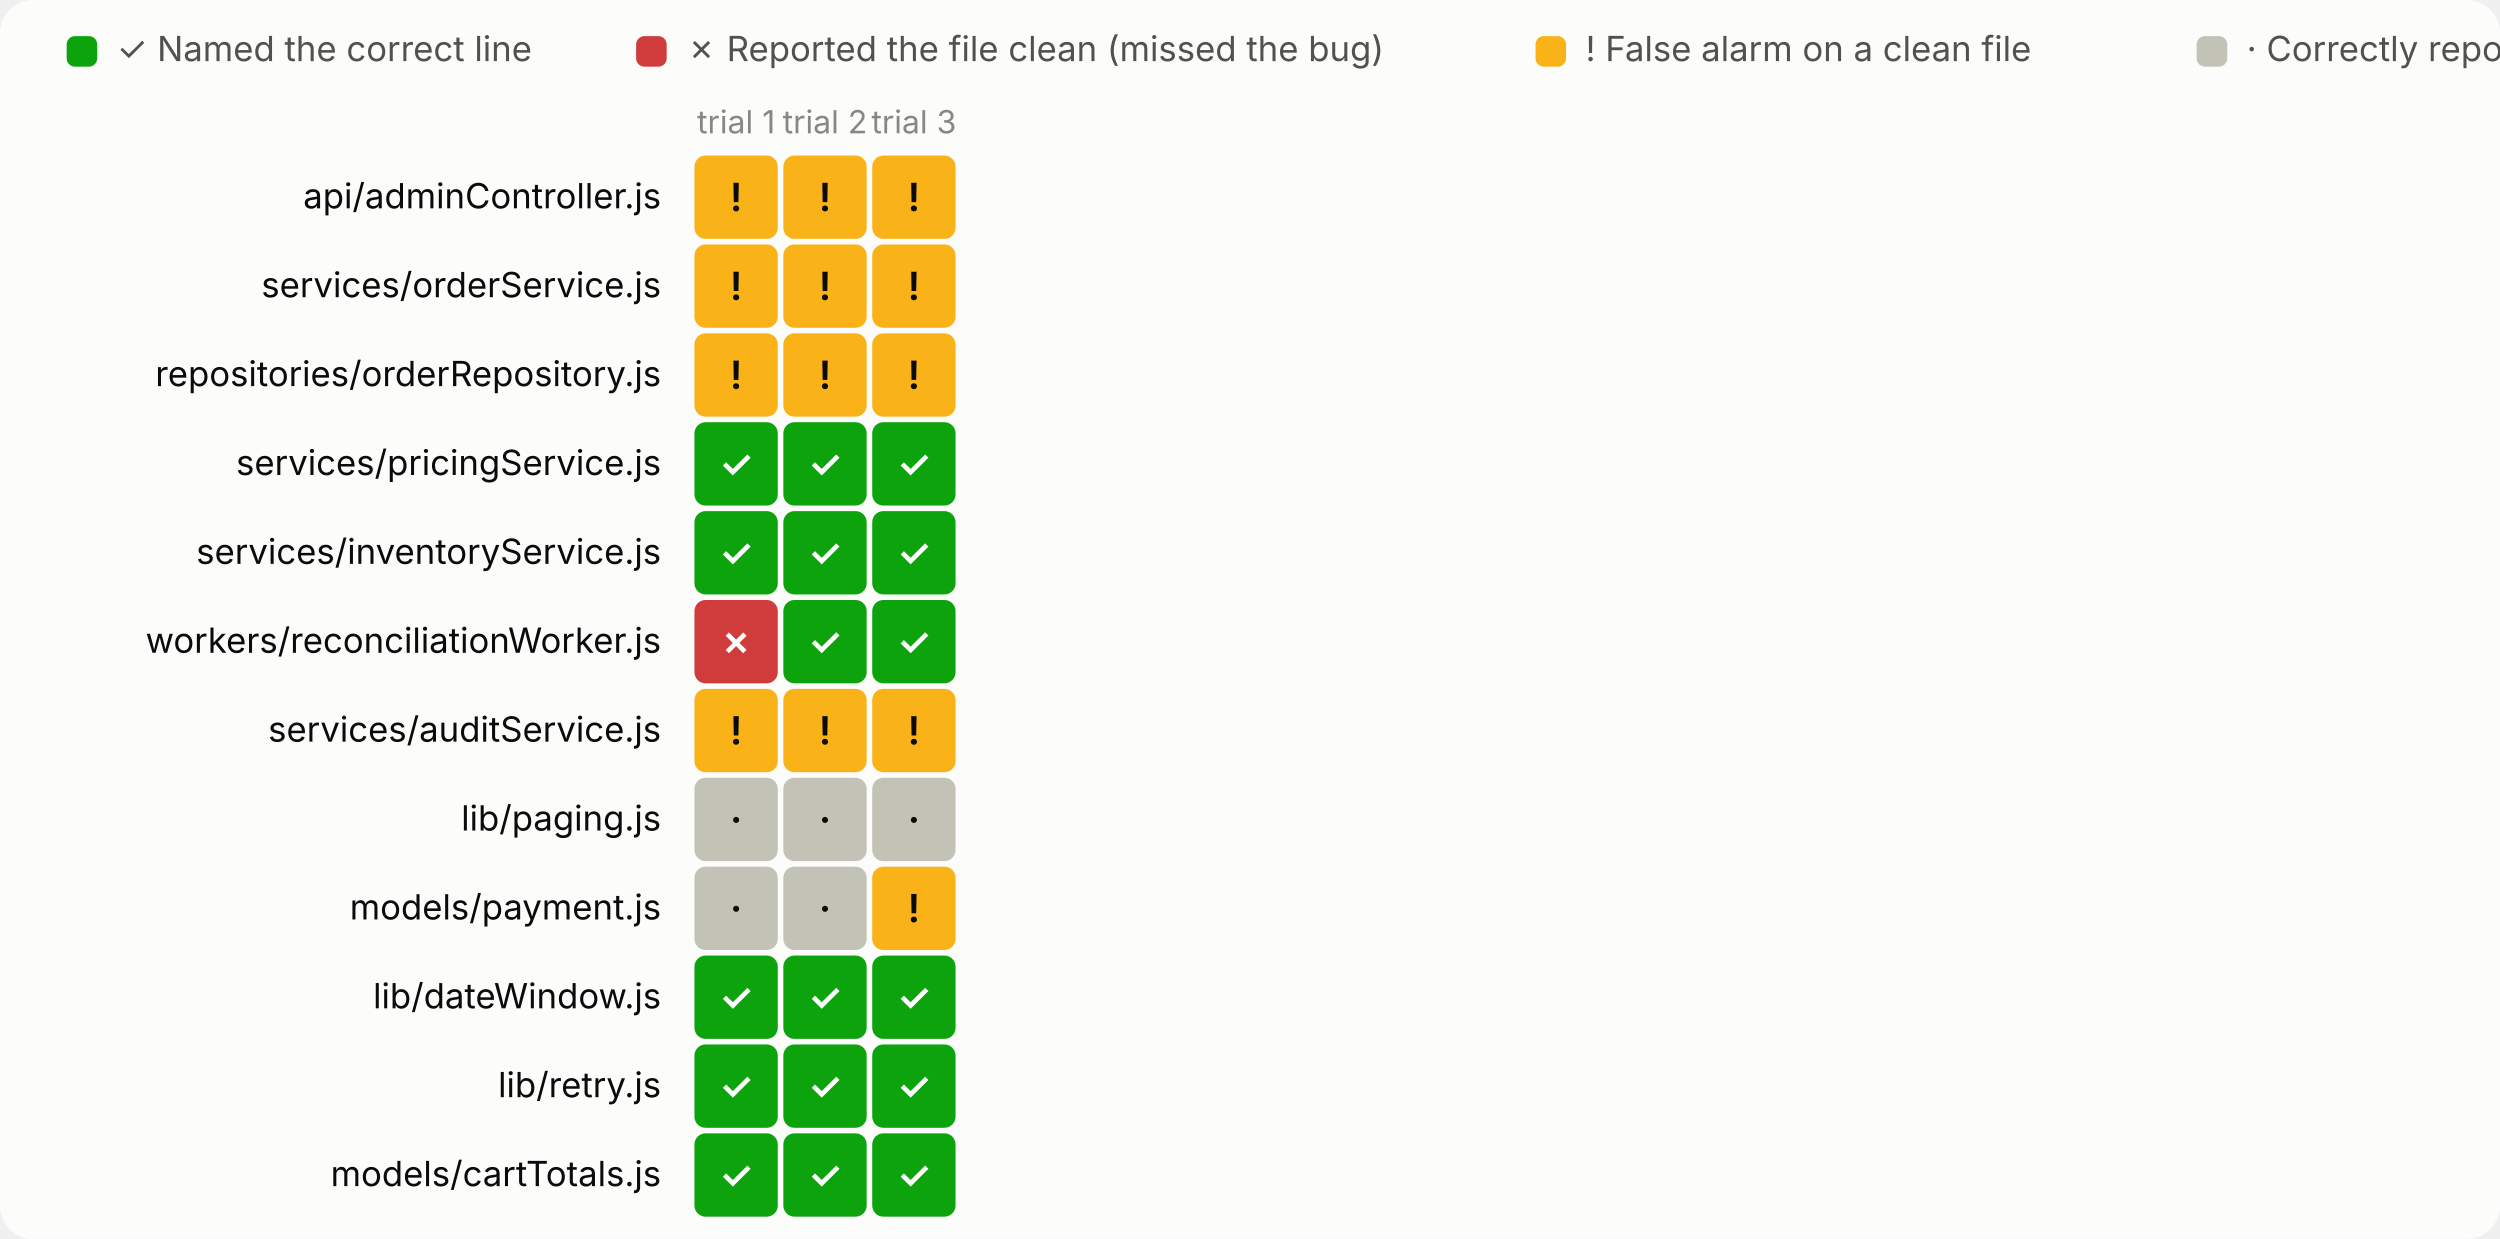
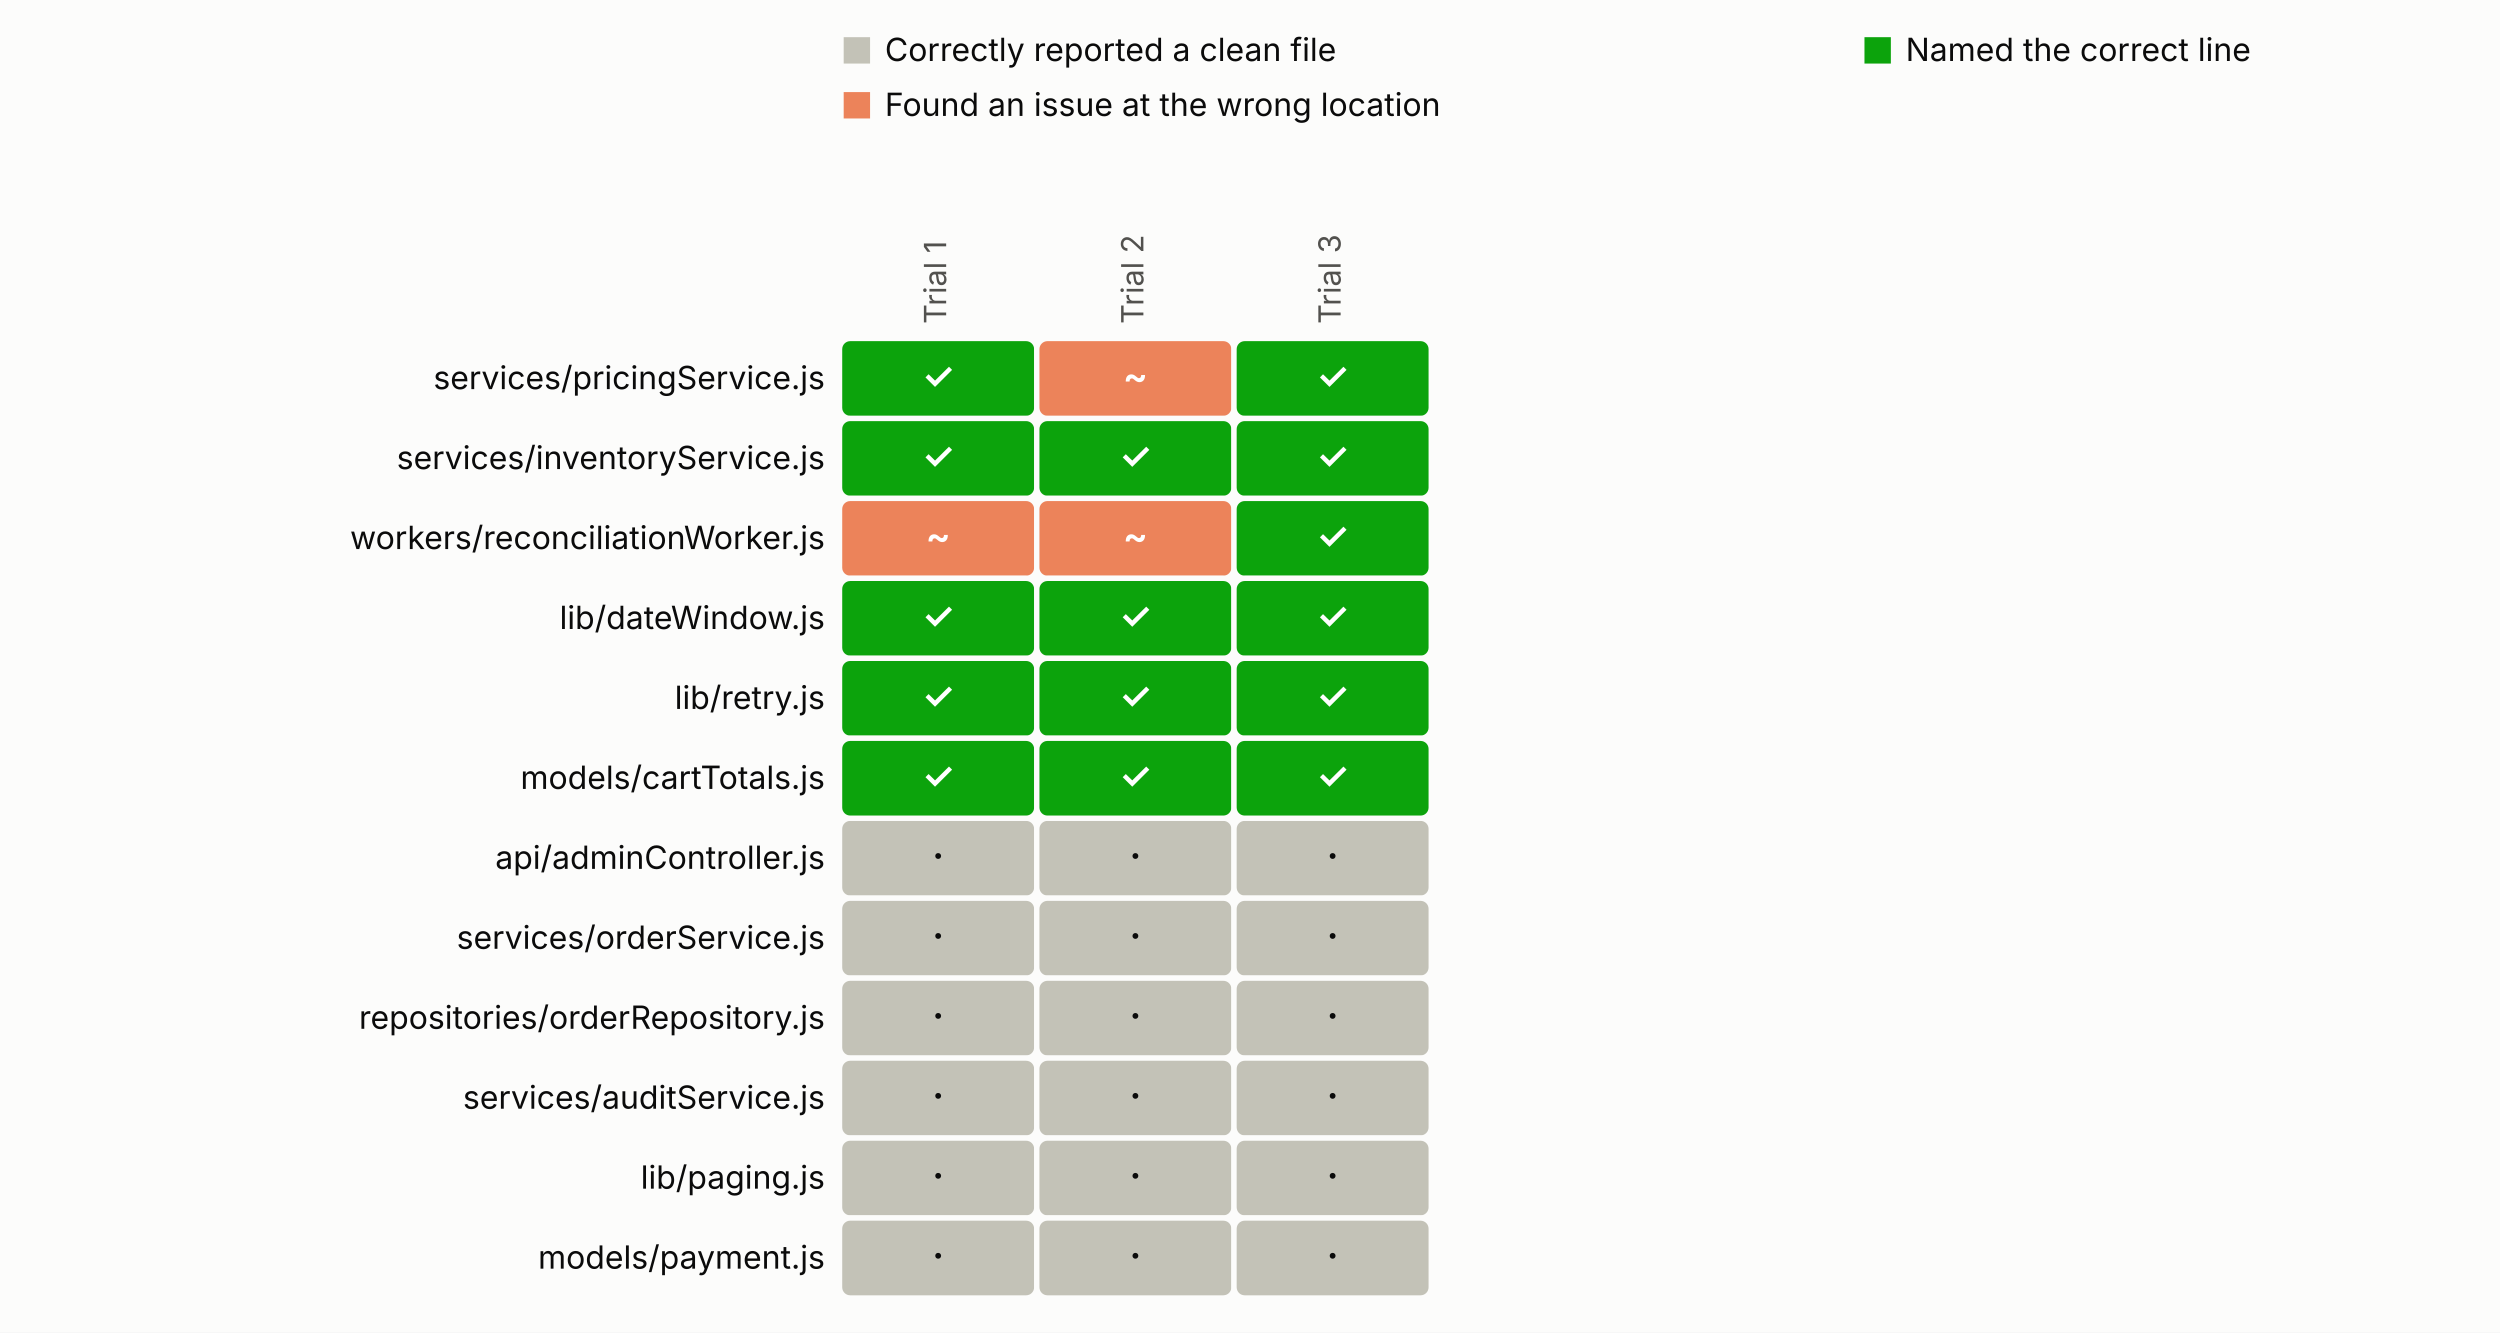
- <svg xmlns="http://www.w3.org/2000/svg" viewBox="0 0 900 446" width="900" height="446" font-family="system-ui, -apple-system, &quot;Segoe UI&quot;, sans-serif">
-   <rect width="900" height="446" rx="12" fill="#fcfcfb" />
-   <rect x="24" y="13" width="11" height="11" rx="3" fill="#0ca30c" />
-   <text x="42" y="22" font-size="12.5" fill="#52514e">✓  Named the correct line</text>
-   <rect x="229" y="13" width="11" height="11" rx="3" fill="#d03b3b" />
-   <text x="247" y="22" font-size="12.5" fill="#52514e">✗  Reported the file clean (missed the bug)</text>
-   <rect x="552.8" y="13" width="11" height="11" rx="3" fill="#fab219" />
-   <text x="570.8" y="22" font-size="12.5" fill="#52514e">!  False alarm on a clean file</text>
-   <rect x="790.8" y="13" width="11" height="11" rx="3" fill="#c3c2b7" />
-   <text x="808.8" y="22" font-size="12.5" fill="#52514e">·  Correctly reported a clean file</text>
-   <g transform="translate(0 34)">
-     <text x="265" y="14" font-size="11.5" fill="#898781" text-anchor="middle">trial 1</text>
-     <text x="297" y="14" font-size="11.5" fill="#898781" text-anchor="middle">trial 2</text>
-     <text x="329" y="14" font-size="11.5" fill="#898781" text-anchor="middle">trial 3</text>
-     <text x="238" y="41" font-size="12.5" fill="#0b0b0b" text-anchor="end">api/adminController.js</text>
-     <g>
-       <rect x="250" y="22" width="30" height="30" rx="4" fill="#fab219" />
-       <text x="265" y="42" font-size="14" font-weight="600" fill="#0b0b0b" text-anchor="middle">!</text>
-     </g>
-     <g>
-       <rect x="282" y="22" width="30" height="30" rx="4" fill="#fab219" />
-       <text x="297" y="42" font-size="14" font-weight="600" fill="#0b0b0b" text-anchor="middle">!</text>
-     </g>
-     <g>
-       <rect x="314" y="22" width="30" height="30" rx="4" fill="#fab219" />
-       <text x="329" y="42" font-size="14" font-weight="600" fill="#0b0b0b" text-anchor="middle">!</text>
-     </g>
-     <text x="238" y="73" font-size="12.5" fill="#0b0b0b" text-anchor="end">services/orderService.js</text>
-     <g>
-       <rect x="250" y="54" width="30" height="30" rx="4" fill="#fab219" />
-       <text x="265" y="74" font-size="14" font-weight="600" fill="#0b0b0b" text-anchor="middle">!</text>
-     </g>
-     <g>
-       <rect x="282" y="54" width="30" height="30" rx="4" fill="#fab219" />
-       <text x="297" y="74" font-size="14" font-weight="600" fill="#0b0b0b" text-anchor="middle">!</text>
-     </g>
-     <g>
-       <rect x="314" y="54" width="30" height="30" rx="4" fill="#fab219" />
-       <text x="329" y="74" font-size="14" font-weight="600" fill="#0b0b0b" text-anchor="middle">!</text>
-     </g>
-     <text x="238" y="105" font-size="12.5" fill="#0b0b0b" text-anchor="end">repositories/orderRepository.js</text>
-     <g>
-       <rect x="250" y="86" width="30" height="30" rx="4" fill="#fab219" />
-       <text x="265" y="106" font-size="14" font-weight="600" fill="#0b0b0b" text-anchor="middle">!</text>
-     </g>
-     <g>
-       <rect x="282" y="86" width="30" height="30" rx="4" fill="#fab219" />
-       <text x="297" y="106" font-size="14" font-weight="600" fill="#0b0b0b" text-anchor="middle">!</text>
-     </g>
-     <g>
-       <rect x="314" y="86" width="30" height="30" rx="4" fill="#fab219" />
-       <text x="329" y="106" font-size="14" font-weight="600" fill="#0b0b0b" text-anchor="middle">!</text>
-     </g>
-     <text x="238" y="137" font-size="12.5" fill="#0b0b0b" text-anchor="end">services/pricingService.js</text>
-     <g>
-       <rect x="250" y="118" width="30" height="30" rx="4" fill="#0ca30c" />
-       <text x="265" y="138" font-size="14" font-weight="600" fill="#ffffff" text-anchor="middle">✓</text>
-     </g>
-     <g>
-       <rect x="282" y="118" width="30" height="30" rx="4" fill="#0ca30c" />
-       <text x="297" y="138" font-size="14" font-weight="600" fill="#ffffff" text-anchor="middle">✓</text>
-     </g>
-     <g>
-       <rect x="314" y="118" width="30" height="30" rx="4" fill="#0ca30c" />
-       <text x="329" y="138" font-size="14" font-weight="600" fill="#ffffff" text-anchor="middle">✓</text>
-     </g>
-     <text x="238" y="169" font-size="12.5" fill="#0b0b0b" text-anchor="end">services/inventoryService.js</text>
-     <g>
-       <rect x="250" y="150" width="30" height="30" rx="4" fill="#0ca30c" />
-       <text x="265" y="170" font-size="14" font-weight="600" fill="#ffffff" text-anchor="middle">✓</text>
-     </g>
-     <g>
-       <rect x="282" y="150" width="30" height="30" rx="4" fill="#0ca30c" />
-       <text x="297" y="170" font-size="14" font-weight="600" fill="#ffffff" text-anchor="middle">✓</text>
-     </g>
-     <g>
-       <rect x="314" y="150" width="30" height="30" rx="4" fill="#0ca30c" />
-       <text x="329" y="170" font-size="14" font-weight="600" fill="#ffffff" text-anchor="middle">✓</text>
-     </g>
-     <text x="238" y="201" font-size="12.5" fill="#0b0b0b" text-anchor="end">workers/reconciliationWorker.js</text>
-     <g>
-       <rect x="250" y="182" width="30" height="30" rx="4" fill="#d03b3b" />
-       <text x="265" y="202" font-size="14" font-weight="600" fill="#ffffff" text-anchor="middle">✗</text>
-     </g>
-     <g>
-       <rect x="282" y="182" width="30" height="30" rx="4" fill="#0ca30c" />
-       <text x="297" y="202" font-size="14" font-weight="600" fill="#ffffff" text-anchor="middle">✓</text>
-     </g>
-     <g>
-       <rect x="314" y="182" width="30" height="30" rx="4" fill="#0ca30c" />
-       <text x="329" y="202" font-size="14" font-weight="600" fill="#ffffff" text-anchor="middle">✓</text>
-     </g>
-     <text x="238" y="233" font-size="12.5" fill="#0b0b0b" text-anchor="end">services/auditService.js</text>
-     <g>
-       <rect x="250" y="214" width="30" height="30" rx="4" fill="#fab219" />
-       <text x="265" y="234" font-size="14" font-weight="600" fill="#0b0b0b" text-anchor="middle">!</text>
-     </g>
-     <g>
-       <rect x="282" y="214" width="30" height="30" rx="4" fill="#fab219" />
-       <text x="297" y="234" font-size="14" font-weight="600" fill="#0b0b0b" text-anchor="middle">!</text>
-     </g>
-     <g>
-       <rect x="314" y="214" width="30" height="30" rx="4" fill="#fab219" />
-       <text x="329" y="234" font-size="14" font-weight="600" fill="#0b0b0b" text-anchor="middle">!</text>
-     </g>
-     <text x="238" y="265" font-size="12.5" fill="#0b0b0b" text-anchor="end">lib/paging.js</text>
-     <g>
-       <rect x="250" y="246" width="30" height="30" rx="4" fill="#c3c2b7" />
-       <text x="265" y="266" font-size="14" font-weight="600" fill="#0b0b0b" text-anchor="middle">·</text>
-     </g>
-     <g>
-       <rect x="282" y="246" width="30" height="30" rx="4" fill="#c3c2b7" />
-       <text x="297" y="266" font-size="14" font-weight="600" fill="#0b0b0b" text-anchor="middle">·</text>
-     </g>
-     <g>
-       <rect x="314" y="246" width="30" height="30" rx="4" fill="#c3c2b7" />
-       <text x="329" y="266" font-size="14" font-weight="600" fill="#0b0b0b" text-anchor="middle">·</text>
-     </g>
-     <text x="238" y="297" font-size="12.5" fill="#0b0b0b" text-anchor="end">models/payment.js</text>
-     <g>
-       <rect x="250" y="278" width="30" height="30" rx="4" fill="#c3c2b7" />
-       <text x="265" y="298" font-size="14" font-weight="600" fill="#0b0b0b" text-anchor="middle">·</text>
-     </g>
-     <g>
-       <rect x="282" y="278" width="30" height="30" rx="4" fill="#c3c2b7" />
-       <text x="297" y="298" font-size="14" font-weight="600" fill="#0b0b0b" text-anchor="middle">·</text>
-     </g>
-     <g>
-       <rect x="314" y="278" width="30" height="30" rx="4" fill="#fab219" />
-       <text x="329" y="298" font-size="14" font-weight="600" fill="#0b0b0b" text-anchor="middle">!</text>
-     </g>
-     <text x="238" y="329" font-size="12.5" fill="#0b0b0b" text-anchor="end">lib/dateWindow.js</text>
-     <g>
-       <rect x="250" y="310" width="30" height="30" rx="4" fill="#0ca30c" />
-       <text x="265" y="330" font-size="14" font-weight="600" fill="#ffffff" text-anchor="middle">✓</text>
-     </g>
-     <g>
-       <rect x="282" y="310" width="30" height="30" rx="4" fill="#0ca30c" />
-       <text x="297" y="330" font-size="14" font-weight="600" fill="#ffffff" text-anchor="middle">✓</text>
-     </g>
-     <g>
-       <rect x="314" y="310" width="30" height="30" rx="4" fill="#0ca30c" />
-       <text x="329" y="330" font-size="14" font-weight="600" fill="#ffffff" text-anchor="middle">✓</text>
-     </g>
-     <text x="238" y="361" font-size="12.5" fill="#0b0b0b" text-anchor="end">lib/retry.js</text>
-     <g>
-       <rect x="250" y="342" width="30" height="30" rx="4" fill="#0ca30c" />
-       <text x="265" y="362" font-size="14" font-weight="600" fill="#ffffff" text-anchor="middle">✓</text>
-     </g>
-     <g>
-       <rect x="282" y="342" width="30" height="30" rx="4" fill="#0ca30c" />
-       <text x="297" y="362" font-size="14" font-weight="600" fill="#ffffff" text-anchor="middle">✓</text>
-     </g>
-     <g>
-       <rect x="314" y="342" width="30" height="30" rx="4" fill="#0ca30c" />
-       <text x="329" y="362" font-size="14" font-weight="600" fill="#ffffff" text-anchor="middle">✓</text>
-     </g>
-     <text x="238" y="393" font-size="12.5" fill="#0b0b0b" text-anchor="end">models/cartTotals.js</text>
-     <g>
-       <rect x="250" y="374" width="30" height="30" rx="4" fill="#0ca30c" />
-       <text x="265" y="394" font-size="14" font-weight="600" fill="#ffffff" text-anchor="middle">✓</text>
-     </g>
-     <g>
-       <rect x="282" y="374" width="30" height="30" rx="4" fill="#0ca30c" />
-       <text x="297" y="394" font-size="14" font-weight="600" fill="#ffffff" text-anchor="middle">✓</text>
-     </g>
-     <g>
-       <rect x="314" y="374" width="30" height="30" rx="4" fill="#0ca30c" />
-       <text x="329" y="394" font-size="14" font-weight="600" fill="#ffffff" text-anchor="middle">✓</text>
+ <svg xmlns="http://www.w3.org/2000/svg" style="background:#fcfcfb" version="1.1" class="marks" width="938" height="500" viewBox="0 0 938 500">
+   <rect width="938" height="500" fill="#fcfcfb" />
+   <g fill="none" stroke-miterlimit="4" transform="translate(315,127)">
+     <g class="mark-group role-frame root" role="graphics-object" aria-roledescription="group mark container">
+       <g transform="translate(0,0)">
+         <path class="background" aria-hidden="true" d="M0,0h222v360h-222Z" />
+         <g>
+           <g class="mark-rect role-mark layer_0_marks" role="graphics-object" aria-roledescription="rect mark container">
+             <path aria-label="trial: Trial 1; file: api/adminController.js; outcome: Correctly reported a clean file" role="graphics-symbol" aria-roledescription="rect mark" d="M4,180L70,180C72.208,180,74,181.792,74,184L74,206C74,208.208,72.208,210,70,210L4,210C1.792,210,0,208.208,0,206L0,184C0,181.792,1.792,180,4,180Z" fill="#c3c2b7" stroke="#fcfcfb" stroke-width="2" />
+             <path aria-label="trial: Trial 2; file: api/adminController.js; outcome: Correctly reported a clean file" role="graphics-symbol" aria-roledescription="rect mark" d="M78,180L144,180C146.208,180,148,181.792,148,184L148,206C148,208.208,146.208,210,144,210L78,210C75.792,210,74,208.208,74,206L74,184C74,181.792,75.792,180,78,180Z" fill="#c3c2b7" stroke="#fcfcfb" stroke-width="2" />
+             <path aria-label="trial: Trial 3; file: api/adminController.js; outcome: Correctly reported a clean file" role="graphics-symbol" aria-roledescription="rect mark" d="M152,180L218,180C220.208,180,222,181.792,222,184L222,206C222,208.208,220.208,210,218,210L152,210C149.792,210,148,208.208,148,206L148,184C148,181.792,149.792,180,152,180Z" fill="#c3c2b7" stroke="#fcfcfb" stroke-width="2" />
+             <path aria-label="trial: Trial 1; file: services/orderService.js; outcome: Correctly reported a clean file" role="graphics-symbol" aria-roledescription="rect mark" d="M4,210L70,210C72.208,210,74,211.792,74,214L74,236C74,238.208,72.208,240,70,240L4,240C1.792,240,0,238.208,0,236L0,214C0,211.792,1.792,210,4,210Z" fill="#c3c2b7" stroke="#fcfcfb" stroke-width="2" />
+             <path aria-label="trial: Trial 2; file: services/orderService.js; outcome: Correctly reported a clean file" role="graphics-symbol" aria-roledescription="rect mark" d="M78,210L144,210C146.208,210,148,211.792,148,214L148,236C148,238.208,146.208,240,144,240L78,240C75.792,240,74,238.208,74,236L74,214C74,211.792,75.792,210,78,210Z" fill="#c3c2b7" stroke="#fcfcfb" stroke-width="2" />
+             <path aria-label="trial: Trial 3; file: services/orderService.js; outcome: Correctly reported a clean file" role="graphics-symbol" aria-roledescription="rect mark" d="M152,210L218,210C220.208,210,222,211.792,222,214L222,236C222,238.208,220.208,240,218,240L152,240C149.792,240,148,238.208,148,236L148,214C148,211.792,149.792,210,152,210Z" fill="#c3c2b7" stroke="#fcfcfb" stroke-width="2" />
+             <path aria-label="trial: Trial 1; file: repositories/orderRepository.js; outcome: Correctly reported a clean file" role="graphics-symbol" aria-roledescription="rect mark" d="M4,240L70,240C72.208,240,74,241.792,74,244L74,266C74,268.208,72.208,270,70,270L4,270C1.792,270,0,268.208,0,266L0,244C0,241.792,1.792,240,4,240Z" fill="#c3c2b7" stroke="#fcfcfb" stroke-width="2" />
+             <path aria-label="trial: Trial 2; file: repositories/orderRepository.js; outcome: Correctly reported a clean file" role="graphics-symbol" aria-roledescription="rect mark" d="M78,240L144,240C146.208,240,148,241.792,148,244L148,266C148,268.208,146.208,270,144,270L78,270C75.792,270,74,268.208,74,266L74,244C74,241.792,75.792,240,78,240Z" fill="#c3c2b7" stroke="#fcfcfb" stroke-width="2" />
+             <path aria-label="trial: Trial 3; file: repositories/orderRepository.js; outcome: Correctly reported a clean file" role="graphics-symbol" aria-roledescription="rect mark" d="M152,240L218,240C220.208,240,222,241.792,222,244L222,266C222,268.208,220.208,270,218,270L152,270C149.792,270,148,268.208,148,266L148,244C148,241.792,149.792,240,152,240Z" fill="#c3c2b7" stroke="#fcfcfb" stroke-width="2" />
+             <path aria-label="trial: Trial 1; file: services/pricingService.js; outcome: Named the correct line" role="graphics-symbol" aria-roledescription="rect mark" d="M4,0L70,0C72.208,0,74,1.792,74,4L74,26C74,28.208,72.208,30,70,30L4,30C1.792,30,0,28.208,0,26L0,4C0,1.792,1.792,0,4,0Z" fill="#0ca30c" stroke="#fcfcfb" stroke-width="2" />
+             <path aria-label="trial: Trial 2; file: services/pricingService.js; outcome: Found an issue at the wrong location" role="graphics-symbol" aria-roledescription="rect mark" d="M78,0L144,0C146.208,0,148,1.792,148,4L148,26C148,28.208,146.208,30,144,30L78,30C75.792,30,74,28.208,74,26L74,4C74,1.792,75.792,0,78,0Z" fill="#ec835a" stroke="#fcfcfb" stroke-width="2" />
+             <path aria-label="trial: Trial 3; file: services/pricingService.js; outcome: Named the correct line" role="graphics-symbol" aria-roledescription="rect mark" d="M152,0L218,0C220.208,0,222,1.792,222,4L222,26C222,28.208,220.208,30,218,30L152,30C149.792,30,148,28.208,148,26L148,4C148,1.792,149.792,0,152,0Z" fill="#0ca30c" stroke="#fcfcfb" stroke-width="2" />
+             <path aria-label="trial: Trial 1; file: services/inventoryService.js; outcome: Named the correct line" role="graphics-symbol" aria-roledescription="rect mark" d="M4,30L70,30C72.208,30,74,31.792,74,34L74,56C74,58.208,72.208,60,70,60L4,60C1.792,60,0,58.208,0,56L0,34C0,31.792,1.792,30,4,30Z" fill="#0ca30c" stroke="#fcfcfb" stroke-width="2" />
+             <path aria-label="trial: Trial 2; file: services/inventoryService.js; outcome: Named the correct line" role="graphics-symbol" aria-roledescription="rect mark" d="M78,30L144,30C146.208,30,148,31.792,148,34L148,56C148,58.208,146.208,60,144,60L78,60C75.792,60,74,58.208,74,56L74,34C74,31.792,75.792,30,78,30Z" fill="#0ca30c" stroke="#fcfcfb" stroke-width="2" />
+             <path aria-label="trial: Trial 3; file: services/inventoryService.js; outcome: Named the correct line" role="graphics-symbol" aria-roledescription="rect mark" d="M152,30L218,30C220.208,30,222,31.792,222,34L222,56C222,58.208,220.208,60,218,60L152,60C149.792,60,148,58.208,148,56L148,34C148,31.792,149.792,30,152,30Z" fill="#0ca30c" stroke="#fcfcfb" stroke-width="2" />
+             <path aria-label="trial: Trial 1; file: workers/reconciliationWorker.js; outcome: Found an issue at the wrong location" role="graphics-symbol" aria-roledescription="rect mark" d="M4,60L70,60C72.208,60,74,61.792,74,64L74,86C74,88.208,72.208,90,70,90L4,90C1.792,90,0,88.208,0,86L0,64C0,61.792,1.792,60,4,60Z" fill="#ec835a" stroke="#fcfcfb" stroke-width="2" />
+             <path aria-label="trial: Trial 2; file: workers/reconciliationWorker.js; outcome: Found an issue at the wrong location" role="graphics-symbol" aria-roledescription="rect mark" d="M78,60L144,60C146.208,60,148,61.792,148,64L148,86C148,88.208,146.208,90,144,90L78,90C75.792,90,74,88.208,74,86L74,64C74,61.792,75.792,60,78,60Z" fill="#ec835a" stroke="#fcfcfb" stroke-width="2" />
+             <path aria-label="trial: Trial 3; file: workers/reconciliationWorker.js; outcome: Named the correct line" role="graphics-symbol" aria-roledescription="rect mark" d="M152,60L218,60C220.208,60,222,61.792,222,64L222,86C222,88.208,220.208,90,218,90L152,90C149.792,90,148,88.208,148,86L148,64C148,61.792,149.792,60,152,60Z" fill="#0ca30c" stroke="#fcfcfb" stroke-width="2" />
+             <path aria-label="trial: Trial 1; file: services/auditService.js; outcome: Correctly reported a clean file" role="graphics-symbol" aria-roledescription="rect mark" d="M4,270L70,270C72.208,270,74,271.792,74,274L74,296C74,298.208,72.208,300,70,300L4,300C1.792,300,0,298.208,0,296L0,274C0,271.792,1.792,270,4,270Z" fill="#c3c2b7" stroke="#fcfcfb" stroke-width="2" />
+             <path aria-label="trial: Trial 2; file: services/auditService.js; outcome: Correctly reported a clean file" role="graphics-symbol" aria-roledescription="rect mark" d="M78,270L144,270C146.208,270,148,271.792,148,274L148,296C148,298.208,146.208,300,144,300L78,300C75.792,300,74,298.208,74,296L74,274C74,271.792,75.792,270,78,270Z" fill="#c3c2b7" stroke="#fcfcfb" stroke-width="2" />
+             <path aria-label="trial: Trial 3; file: services/auditService.js; outcome: Correctly reported a clean file" role="graphics-symbol" aria-roledescription="rect mark" d="M152,270L218,270C220.208,270,222,271.792,222,274L222,296C222,298.208,220.208,300,218,300L152,300C149.792,300,148,298.208,148,296L148,274C148,271.792,149.792,270,152,270Z" fill="#c3c2b7" stroke="#fcfcfb" stroke-width="2" />
+             <path aria-label="trial: Trial 1; file: lib/paging.js; outcome: Correctly reported a clean file" role="graphics-symbol" aria-roledescription="rect mark" d="M4,300L70,300C72.208,300,74,301.792,74,304L74,326C74,328.208,72.208,330,70,330L4,330C1.792,330,0,328.208,0,326L0,304C0,301.792,1.792,300,4,300Z" fill="#c3c2b7" stroke="#fcfcfb" stroke-width="2" />
+             <path aria-label="trial: Trial 2; file: lib/paging.js; outcome: Correctly reported a clean file" role="graphics-symbol" aria-roledescription="rect mark" d="M78,300L144,300C146.208,300,148,301.792,148,304L148,326C148,328.208,146.208,330,144,330L78,330C75.792,330,74,328.208,74,326L74,304C74,301.792,75.792,300,78,300Z" fill="#c3c2b7" stroke="#fcfcfb" stroke-width="2" />
+             <path aria-label="trial: Trial 3; file: lib/paging.js; outcome: Correctly reported a clean file" role="graphics-symbol" aria-roledescription="rect mark" d="M152,300L218,300C220.208,300,222,301.792,222,304L222,326C222,328.208,220.208,330,218,330L152,330C149.792,330,148,328.208,148,326L148,304C148,301.792,149.792,300,152,300Z" fill="#c3c2b7" stroke="#fcfcfb" stroke-width="2" />
+             <path aria-label="trial: Trial 1; file: models/payment.js; outcome: Correctly reported a clean file" role="graphics-symbol" aria-roledescription="rect mark" d="M4,330L70,330C72.208,330,74,331.792,74,334L74,356C74,358.208,72.208,360,70,360L4,360C1.792,360,0,358.208,0,356L0,334C0,331.792,1.792,330,4,330Z" fill="#c3c2b7" stroke="#fcfcfb" stroke-width="2" />
+             <path aria-label="trial: Trial 2; file: models/payment.js; outcome: Correctly reported a clean file" role="graphics-symbol" aria-roledescription="rect mark" d="M78,330L144,330C146.208,330,148,331.792,148,334L148,356C148,358.208,146.208,360,144,360L78,360C75.792,360,74,358.208,74,356L74,334C74,331.792,75.792,330,78,330Z" fill="#c3c2b7" stroke="#fcfcfb" stroke-width="2" />
+             <path aria-label="trial: Trial 3; file: models/payment.js; outcome: Correctly reported a clean file" role="graphics-symbol" aria-roledescription="rect mark" d="M152,330L218,330C220.208,330,222,331.792,222,334L222,356C222,358.208,220.208,360,218,360L152,360C149.792,360,148,358.208,148,356L148,334C148,331.792,149.792,330,152,330Z" fill="#c3c2b7" stroke="#fcfcfb" stroke-width="2" />
+             <path aria-label="trial: Trial 1; file: lib/dateWindow.js; outcome: Named the correct line" role="graphics-symbol" aria-roledescription="rect mark" d="M4,90L70,90C72.208,90,74,91.792,74,94L74,116C74,118.208,72.208,120,70,120L4,120C1.792,120,0,118.208,0,116L0,94C0,91.792,1.792,90,4,90Z" fill="#0ca30c" stroke="#fcfcfb" stroke-width="2" />
+             <path aria-label="trial: Trial 2; file: lib/dateWindow.js; outcome: Named the correct line" role="graphics-symbol" aria-roledescription="rect mark" d="M78,90L144,90C146.208,90,148,91.792,148,94L148,116C148,118.208,146.208,120,144,120L78,120C75.792,120,74,118.208,74,116L74,94C74,91.792,75.792,90,78,90Z" fill="#0ca30c" stroke="#fcfcfb" stroke-width="2" />
+             <path aria-label="trial: Trial 3; file: lib/dateWindow.js; outcome: Named the correct line" role="graphics-symbol" aria-roledescription="rect mark" d="M152,90L218,90C220.208,90,222,91.792,222,94L222,116C222,118.208,220.208,120,218,120L152,120C149.792,120,148,118.208,148,116L148,94C148,91.792,149.792,90,152,90Z" fill="#0ca30c" stroke="#fcfcfb" stroke-width="2" />
+             <path aria-label="trial: Trial 1; file: lib/retry.js; outcome: Named the correct line" role="graphics-symbol" aria-roledescription="rect mark" d="M4,120L70,120C72.208,120,74,121.792,74,124L74,146C74,148.208,72.208,150,70,150L4,150C1.792,150,0,148.208,0,146L0,124C0,121.792,1.792,120,4,120Z" fill="#0ca30c" stroke="#fcfcfb" stroke-width="2" />
+             <path aria-label="trial: Trial 2; file: lib/retry.js; outcome: Named the correct line" role="graphics-symbol" aria-roledescription="rect mark" d="M78,120L144,120C146.208,120,148,121.792,148,124L148,146C148,148.208,146.208,150,144,150L78,150C75.792,150,74,148.208,74,146L74,124C74,121.792,75.792,120,78,120Z" fill="#0ca30c" stroke="#fcfcfb" stroke-width="2" />
+             <path aria-label="trial: Trial 3; file: lib/retry.js; outcome: Named the correct line" role="graphics-symbol" aria-roledescription="rect mark" d="M152,120L218,120C220.208,120,222,121.792,222,124L222,146C222,148.208,220.208,150,218,150L152,150C149.792,150,148,148.208,148,146L148,124C148,121.792,149.792,120,152,120Z" fill="#0ca30c" stroke="#fcfcfb" stroke-width="2" />
+             <path aria-label="trial: Trial 1; file: models/cartTotals.js; outcome: Named the correct line" role="graphics-symbol" aria-roledescription="rect mark" d="M4,150L70,150C72.208,150,74,151.792,74,154L74,176C74,178.208,72.208,180,70,180L4,180C1.792,180,0,178.208,0,176L0,154C0,151.792,1.792,150,4,150Z" fill="#0ca30c" stroke="#fcfcfb" stroke-width="2" />
+             <path aria-label="trial: Trial 2; file: models/cartTotals.js; outcome: Named the correct line" role="graphics-symbol" aria-roledescription="rect mark" d="M78,150L144,150C146.208,150,148,151.792,148,154L148,176C148,178.208,146.208,180,144,180L78,180C75.792,180,74,178.208,74,176L74,154C74,151.792,75.792,150,78,150Z" fill="#0ca30c" stroke="#fcfcfb" stroke-width="2" />
+             <path aria-label="trial: Trial 3; file: models/cartTotals.js; outcome: Named the correct line" role="graphics-symbol" aria-roledescription="rect mark" d="M152,150L218,150C220.208,150,222,151.792,222,154L222,176C222,178.208,220.208,180,218,180L152,180C149.792,180,148,178.208,148,176L148,154C148,151.792,149.792,150,152,150Z" fill="#0ca30c" stroke="#fcfcfb" stroke-width="2" />
+           </g>
+           <g class="mark-text role-mark layer_1_marks" role="graphics-object" aria-roledescription="text mark container">
+             <text aria-label="trial: Trial 1; file: api/adminController.js; ink: #0b0b0b; glyph: ·" role="graphics-symbol" aria-roledescription="text mark" text-anchor="middle" transform="translate(37,199)" font-family="system-ui, -apple-system, &quot;Segoe UI&quot;, sans-serif" font-size="14px" font-weight="600" fill="#0b0b0b">·</text>
+             <text aria-label="trial: Trial 2; file: api/adminController.js; ink: #0b0b0b; glyph: ·" role="graphics-symbol" aria-roledescription="text mark" text-anchor="middle" transform="translate(111,199)" font-family="system-ui, -apple-system, &quot;Segoe UI&quot;, sans-serif" font-size="14px" font-weight="600" fill="#0b0b0b">·</text>
+             <text aria-label="trial: Trial 3; file: api/adminController.js; ink: #0b0b0b; glyph: ·" role="graphics-symbol" aria-roledescription="text mark" text-anchor="middle" transform="translate(185,199)" font-family="system-ui, -apple-system, &quot;Segoe UI&quot;, sans-serif" font-size="14px" font-weight="600" fill="#0b0b0b">·</text>
+             <text aria-label="trial: Trial 1; file: services/orderService.js; ink: #0b0b0b; glyph: ·" role="graphics-symbol" aria-roledescription="text mark" text-anchor="middle" transform="translate(37,229)" font-family="system-ui, -apple-system, &quot;Segoe UI&quot;, sans-serif" font-size="14px" font-weight="600" fill="#0b0b0b">·</text>
+             <text aria-label="trial: Trial 2; file: services/orderService.js; ink: #0b0b0b; glyph: ·" role="graphics-symbol" aria-roledescription="text mark" text-anchor="middle" transform="translate(111,229)" font-family="system-ui, -apple-system, &quot;Segoe UI&quot;, sans-serif" font-size="14px" font-weight="600" fill="#0b0b0b">·</text>
+             <text aria-label="trial: Trial 3; file: services/orderService.js; ink: #0b0b0b; glyph: ·" role="graphics-symbol" aria-roledescription="text mark" text-anchor="middle" transform="translate(185,229)" font-family="system-ui, -apple-system, &quot;Segoe UI&quot;, sans-serif" font-size="14px" font-weight="600" fill="#0b0b0b">·</text>
+             <text aria-label="trial: Trial 1; file: repositories/orderRepository.js; ink: #0b0b0b; glyph: ·" role="graphics-symbol" aria-roledescription="text mark" text-anchor="middle" transform="translate(37,259)" font-family="system-ui, -apple-system, &quot;Segoe UI&quot;, sans-serif" font-size="14px" font-weight="600" fill="#0b0b0b">·</text>
+             <text aria-label="trial: Trial 2; file: repositories/orderRepository.js; ink: #0b0b0b; glyph: ·" role="graphics-symbol" aria-roledescription="text mark" text-anchor="middle" transform="translate(111,259)" font-family="system-ui, -apple-system, &quot;Segoe UI&quot;, sans-serif" font-size="14px" font-weight="600" fill="#0b0b0b">·</text>
+             <text aria-label="trial: Trial 3; file: repositories/orderRepository.js; ink: #0b0b0b; glyph: ·" role="graphics-symbol" aria-roledescription="text mark" text-anchor="middle" transform="translate(185,259)" font-family="system-ui, -apple-system, &quot;Segoe UI&quot;, sans-serif" font-size="14px" font-weight="600" fill="#0b0b0b">·</text>
+             <text aria-label="trial: Trial 1; file: services/pricingService.js; ink: #ffffff; glyph: ✓" role="graphics-symbol" aria-roledescription="text mark" text-anchor="middle" transform="translate(37,19)" font-family="system-ui, -apple-system, &quot;Segoe UI&quot;, sans-serif" font-size="14px" font-weight="600" fill="#ffffff">✓</text>
+             <text aria-label="trial: Trial 2; file: services/pricingService.js; ink: #ffffff; glyph: ~" role="graphics-symbol" aria-roledescription="text mark" text-anchor="middle" transform="translate(111,19)" font-family="system-ui, -apple-system, &quot;Segoe UI&quot;, sans-serif" font-size="14px" font-weight="600" fill="#ffffff">~</text>
+             <text aria-label="trial: Trial 3; file: services/pricingService.js; ink: #ffffff; glyph: ✓" role="graphics-symbol" aria-roledescription="text mark" text-anchor="middle" transform="translate(185,19)" font-family="system-ui, -apple-system, &quot;Segoe UI&quot;, sans-serif" font-size="14px" font-weight="600" fill="#ffffff">✓</text>
+             <text aria-label="trial: Trial 1; file: services/inventoryService.js; ink: #ffffff; glyph: ✓" role="graphics-symbol" aria-roledescription="text mark" text-anchor="middle" transform="translate(37,49)" font-family="system-ui, -apple-system, &quot;Segoe UI&quot;, sans-serif" font-size="14px" font-weight="600" fill="#ffffff">✓</text>
+             <text aria-label="trial: Trial 2; file: services/inventoryService.js; ink: #ffffff; glyph: ✓" role="graphics-symbol" aria-roledescription="text mark" text-anchor="middle" transform="translate(111,49)" font-family="system-ui, -apple-system, &quot;Segoe UI&quot;, sans-serif" font-size="14px" font-weight="600" fill="#ffffff">✓</text>
+             <text aria-label="trial: Trial 3; file: services/inventoryService.js; ink: #ffffff; glyph: ✓" role="graphics-symbol" aria-roledescription="text mark" text-anchor="middle" transform="translate(185,49)" font-family="system-ui, -apple-system, &quot;Segoe UI&quot;, sans-serif" font-size="14px" font-weight="600" fill="#ffffff">✓</text>
+             <text aria-label="trial: Trial 1; file: workers/reconciliationWorker.js; ink: #ffffff; glyph: ~" role="graphics-symbol" aria-roledescription="text mark" text-anchor="middle" transform="translate(37,79)" font-family="system-ui, -apple-system, &quot;Segoe UI&quot;, sans-serif" font-size="14px" font-weight="600" fill="#ffffff">~</text>
+             <text aria-label="trial: Trial 2; file: workers/reconciliationWorker.js; ink: #ffffff; glyph: ~" role="graphics-symbol" aria-roledescription="text mark" text-anchor="middle" transform="translate(111,79)" font-family="system-ui, -apple-system, &quot;Segoe UI&quot;, sans-serif" font-size="14px" font-weight="600" fill="#ffffff">~</text>
+             <text aria-label="trial: Trial 3; file: workers/reconciliationWorker.js; ink: #ffffff; glyph: ✓" role="graphics-symbol" aria-roledescription="text mark" text-anchor="middle" transform="translate(185,79)" font-family="system-ui, -apple-system, &quot;Segoe UI&quot;, sans-serif" font-size="14px" font-weight="600" fill="#ffffff">✓</text>
+             <text aria-label="trial: Trial 1; file: services/auditService.js; ink: #0b0b0b; glyph: ·" role="graphics-symbol" aria-roledescription="text mark" text-anchor="middle" transform="translate(37,289)" font-family="system-ui, -apple-system, &quot;Segoe UI&quot;, sans-serif" font-size="14px" font-weight="600" fill="#0b0b0b">·</text>
+             <text aria-label="trial: Trial 2; file: services/auditService.js; ink: #0b0b0b; glyph: ·" role="graphics-symbol" aria-roledescription="text mark" text-anchor="middle" transform="translate(111,289)" font-family="system-ui, -apple-system, &quot;Segoe UI&quot;, sans-serif" font-size="14px" font-weight="600" fill="#0b0b0b">·</text>
+             <text aria-label="trial: Trial 3; file: services/auditService.js; ink: #0b0b0b; glyph: ·" role="graphics-symbol" aria-roledescription="text mark" text-anchor="middle" transform="translate(185,289)" font-family="system-ui, -apple-system, &quot;Segoe UI&quot;, sans-serif" font-size="14px" font-weight="600" fill="#0b0b0b">·</text>
+             <text aria-label="trial: Trial 1; file: lib/paging.js; ink: #0b0b0b; glyph: ·" role="graphics-symbol" aria-roledescription="text mark" text-anchor="middle" transform="translate(37,319)" font-family="system-ui, -apple-system, &quot;Segoe UI&quot;, sans-serif" font-size="14px" font-weight="600" fill="#0b0b0b">·</text>
+             <text aria-label="trial: Trial 2; file: lib/paging.js; ink: #0b0b0b; glyph: ·" role="graphics-symbol" aria-roledescription="text mark" text-anchor="middle" transform="translate(111,319)" font-family="system-ui, -apple-system, &quot;Segoe UI&quot;, sans-serif" font-size="14px" font-weight="600" fill="#0b0b0b">·</text>
+             <text aria-label="trial: Trial 3; file: lib/paging.js; ink: #0b0b0b; glyph: ·" role="graphics-symbol" aria-roledescription="text mark" text-anchor="middle" transform="translate(185,319)" font-family="system-ui, -apple-system, &quot;Segoe UI&quot;, sans-serif" font-size="14px" font-weight="600" fill="#0b0b0b">·</text>
+             <text aria-label="trial: Trial 1; file: models/payment.js; ink: #0b0b0b; glyph: ·" role="graphics-symbol" aria-roledescription="text mark" text-anchor="middle" transform="translate(37,349)" font-family="system-ui, -apple-system, &quot;Segoe UI&quot;, sans-serif" font-size="14px" font-weight="600" fill="#0b0b0b">·</text>
+             <text aria-label="trial: Trial 2; file: models/payment.js; ink: #0b0b0b; glyph: ·" role="graphics-symbol" aria-roledescription="text mark" text-anchor="middle" transform="translate(111,349)" font-family="system-ui, -apple-system, &quot;Segoe UI&quot;, sans-serif" font-size="14px" font-weight="600" fill="#0b0b0b">·</text>
+             <text aria-label="trial: Trial 3; file: models/payment.js; ink: #0b0b0b; glyph: ·" role="graphics-symbol" aria-roledescription="text mark" text-anchor="middle" transform="translate(185,349)" font-family="system-ui, -apple-system, &quot;Segoe UI&quot;, sans-serif" font-size="14px" font-weight="600" fill="#0b0b0b">·</text>
+             <text aria-label="trial: Trial 1; file: lib/dateWindow.js; ink: #ffffff; glyph: ✓" role="graphics-symbol" aria-roledescription="text mark" text-anchor="middle" transform="translate(37,109)" font-family="system-ui, -apple-system, &quot;Segoe UI&quot;, sans-serif" font-size="14px" font-weight="600" fill="#ffffff">✓</text>
+             <text aria-label="trial: Trial 2; file: lib/dateWindow.js; ink: #ffffff; glyph: ✓" role="graphics-symbol" aria-roledescription="text mark" text-anchor="middle" transform="translate(111,109)" font-family="system-ui, -apple-system, &quot;Segoe UI&quot;, sans-serif" font-size="14px" font-weight="600" fill="#ffffff">✓</text>
+             <text aria-label="trial: Trial 3; file: lib/dateWindow.js; ink: #ffffff; glyph: ✓" role="graphics-symbol" aria-roledescription="text mark" text-anchor="middle" transform="translate(185,109)" font-family="system-ui, -apple-system, &quot;Segoe UI&quot;, sans-serif" font-size="14px" font-weight="600" fill="#ffffff">✓</text>
+             <text aria-label="trial: Trial 1; file: lib/retry.js; ink: #ffffff; glyph: ✓" role="graphics-symbol" aria-roledescription="text mark" text-anchor="middle" transform="translate(37,139)" font-family="system-ui, -apple-system, &quot;Segoe UI&quot;, sans-serif" font-size="14px" font-weight="600" fill="#ffffff">✓</text>
+             <text aria-label="trial: Trial 2; file: lib/retry.js; ink: #ffffff; glyph: ✓" role="graphics-symbol" aria-roledescription="text mark" text-anchor="middle" transform="translate(111,139)" font-family="system-ui, -apple-system, &quot;Segoe UI&quot;, sans-serif" font-size="14px" font-weight="600" fill="#ffffff">✓</text>
+             <text aria-label="trial: Trial 3; file: lib/retry.js; ink: #ffffff; glyph: ✓" role="graphics-symbol" aria-roledescription="text mark" text-anchor="middle" transform="translate(185,139)" font-family="system-ui, -apple-system, &quot;Segoe UI&quot;, sans-serif" font-size="14px" font-weight="600" fill="#ffffff">✓</text>
+             <text aria-label="trial: Trial 1; file: models/cartTotals.js; ink: #ffffff; glyph: ✓" role="graphics-symbol" aria-roledescription="text mark" text-anchor="middle" transform="translate(37,169)" font-family="system-ui, -apple-system, &quot;Segoe UI&quot;, sans-serif" font-size="14px" font-weight="600" fill="#ffffff">✓</text>
+             <text aria-label="trial: Trial 2; file: models/cartTotals.js; ink: #ffffff; glyph: ✓" role="graphics-symbol" aria-roledescription="text mark" text-anchor="middle" transform="translate(111,169)" font-family="system-ui, -apple-system, &quot;Segoe UI&quot;, sans-serif" font-size="14px" font-weight="600" fill="#ffffff">✓</text>
+             <text aria-label="trial: Trial 3; file: models/cartTotals.js; ink: #ffffff; glyph: ✓" role="graphics-symbol" aria-roledescription="text mark" text-anchor="middle" transform="translate(185,169)" font-family="system-ui, -apple-system, &quot;Segoe UI&quot;, sans-serif" font-size="14px" font-weight="600" fill="#ffffff">✓</text>
+           </g>
+           <g class="mark-group role-legend" role="graphics-symbol" aria-roledescription="legend" aria-label="Symbol legend for fill color with 3 values: Correctly reported a clean file, Named the correct line, Found an issue at the wrong location">
+             <g transform="translate(0,-115)">
+               <path class="background" aria-hidden="true" d="M0,0h611v37h-611Z" pointer-events="none" />
+               <g>
+                 <g class="mark-group role-legend-entry">
+                   <g transform="translate(0,0)">
+                     <path class="background" aria-hidden="true" d="M0,0h0v0h0Z" pointer-events="none" />
+                     <g>
+                       <g class="mark-group role-scope" role="graphics-object" aria-roledescription="group mark container">
+                         <g transform="translate(0,0.3995614)">
+                           <path class="background" aria-hidden="true" d="M0,0h362v15.201h-362Z" pointer-events="none" opacity="1" />
+                           <g>
+                             <g class="mark-symbol role-legend-symbol" pointer-events="none">
+                               <path transform="translate(6.5,6.5)" d="M-5.701,-5.701h11.402v11.402h-11.402Z" fill="#c3c2b7" stroke="#fcfcfb" stroke-width="1.5" opacity="1" />
+                             </g>
+                             <g class="mark-text role-legend-label" pointer-events="none">
+                               <text text-anchor="start" transform="translate(17,10.5)" font-family="system-ui, -apple-system, &quot;Segoe UI&quot;, sans-serif" font-size="12px" fill="#0b0b0b" opacity="1">Correctly reported a clean file</text>
+                             </g>
+                           </g>
+                           <path class="foreground" aria-hidden="true" d="" pointer-events="none" display="none" />
+                         </g>
+                         <g transform="translate(383,0.3995614)">
+                           <path class="background" aria-hidden="true" d="M0,0h228v15.201h-228Z" pointer-events="none" opacity="1" />
+                           <g>
+                             <g class="mark-symbol role-legend-symbol" pointer-events="none">
+                               <path transform="translate(6.5,6.5)" d="M-5.701,-5.701h11.402v11.402h-11.402Z" fill="#0ca30c" stroke="#fcfcfb" stroke-width="1.5" opacity="1" />
+                             </g>
+                             <g class="mark-text role-legend-label" pointer-events="none">
+                               <text text-anchor="start" transform="translate(17,10.5)" font-family="system-ui, -apple-system, &quot;Segoe UI&quot;, sans-serif" font-size="12px" fill="#0b0b0b" opacity="1">Named the correct line</text>
+                             </g>
+                           </g>
+                           <path class="foreground" aria-hidden="true" d="" pointer-events="none" display="none" />
+                         </g>
+                         <g transform="translate(0,21)">
+                           <path class="background" aria-hidden="true" d="M0,0h362v15.201h-362Z" pointer-events="none" opacity="1" />
+                           <g>
+                             <g class="mark-symbol role-legend-symbol" pointer-events="none">
+                               <path transform="translate(6.5,6.5)" d="M-5.701,-5.701h11.402v11.402h-11.402Z" fill="#ec835a" stroke="#fcfcfb" stroke-width="1.5" opacity="1" />
+                             </g>
+                             <g class="mark-text role-legend-label" pointer-events="none">
+                               <text text-anchor="start" transform="translate(17,10.5)" font-family="system-ui, -apple-system, &quot;Segoe UI&quot;, sans-serif" font-size="12px" fill="#0b0b0b" opacity="1">Found an issue at the wrong location</text>
+                             </g>
+                           </g>
+                           <path class="foreground" aria-hidden="true" d="" pointer-events="none" display="none" />
+                         </g>
+                       </g>
+                     </g>
+                     <path class="foreground" aria-hidden="true" d="" pointer-events="none" display="none" />
+                   </g>
+                 </g>
+               </g>
+               <path class="foreground" aria-hidden="true" d="" pointer-events="none" display="none" />
+             </g>
+           </g>
+           <g class="mark-group role-axis" role="graphics-symbol" aria-roledescription="axis" aria-label="X-axis for a discrete scale with 3 values: Trial 1, Trial 2, Trial 3">
+             <g transform="translate(0.5,0.5)">
+               <path class="background" aria-hidden="true" d="M0,0h0v0h0Z" pointer-events="none" />
+               <g>
+                 <g class="mark-text role-axis-label" pointer-events="none">
+                   <text text-anchor="start" transform="translate(36.5,-6) rotate(270) translate(0,3)" font-family="system-ui, -apple-system, &quot;Segoe UI&quot;, sans-serif" font-size="11.5px" fill="#52514e" opacity="1">Trial 1</text>
+                   <text text-anchor="start" transform="translate(110.5,-6) rotate(270) translate(0,3)" font-family="system-ui, -apple-system, &quot;Segoe UI&quot;, sans-serif" font-size="11.5px" fill="#52514e" opacity="1">Trial 2</text>
+                   <text text-anchor="start" transform="translate(184.5,-6) rotate(270) translate(0,3)" font-family="system-ui, -apple-system, &quot;Segoe UI&quot;, sans-serif" font-size="11.5px" fill="#52514e" opacity="1">Trial 3</text>
+                 </g>
+               </g>
+               <path class="foreground" aria-hidden="true" d="" pointer-events="none" display="none" />
+             </g>
+           </g>
+           <g class="mark-group role-axis" role="graphics-symbol" aria-roledescription="axis" aria-label="Y-axis for a discrete scale with 12 values: services/pricingService.js, services/inventoryService.js, workers/reconciliationWorker.js, lib/dateWindow.js, lib/retry.js, ending with models/payment.js">
+             <g transform="translate(0.5,0.5)">
+               <path class="background" aria-hidden="true" d="M0,0h0v0h0Z" pointer-events="none" />
+               <g>
+                 <g class="mark-text role-axis-label" pointer-events="none">
+                   <text text-anchor="end" transform="translate(-6,18.5)" font-family="system-ui, -apple-system, &quot;Segoe UI&quot;, sans-serif" font-size="12px" fill="#0b0b0b" opacity="1">services/pricingService.js</text>
+                   <text text-anchor="end" transform="translate(-6,48.5)" font-family="system-ui, -apple-system, &quot;Segoe UI&quot;, sans-serif" font-size="12px" fill="#0b0b0b" opacity="1">services/inventoryService.js</text>
+                   <text text-anchor="end" transform="translate(-6,78.5)" font-family="system-ui, -apple-system, &quot;Segoe UI&quot;, sans-serif" font-size="12px" fill="#0b0b0b" opacity="1">workers/reconciliationWorker.js</text>
+                   <text text-anchor="end" transform="translate(-6,108.5)" font-family="system-ui, -apple-system, &quot;Segoe UI&quot;, sans-serif" font-size="12px" fill="#0b0b0b" opacity="1">lib/dateWindow.js</text>
+                   <text text-anchor="end" transform="translate(-6,138.5)" font-family="system-ui, -apple-system, &quot;Segoe UI&quot;, sans-serif" font-size="12px" fill="#0b0b0b" opacity="1">lib/retry.js</text>
+                   <text text-anchor="end" transform="translate(-6,168.5)" font-family="system-ui, -apple-system, &quot;Segoe UI&quot;, sans-serif" font-size="12px" fill="#0b0b0b" opacity="1">models/cartTotals.js</text>
+                   <text text-anchor="end" transform="translate(-6,198.5)" font-family="system-ui, -apple-system, &quot;Segoe UI&quot;, sans-serif" font-size="12px" fill="#0b0b0b" opacity="1">api/adminController.js</text>
+                   <text text-anchor="end" transform="translate(-6,228.5)" font-family="system-ui, -apple-system, &quot;Segoe UI&quot;, sans-serif" font-size="12px" fill="#0b0b0b" opacity="1">services/orderService.js</text>
+                   <text text-anchor="end" transform="translate(-6,258.5)" font-family="system-ui, -apple-system, &quot;Segoe UI&quot;, sans-serif" font-size="12px" fill="#0b0b0b" opacity="1">repositories/orderRepository.js</text>
+                   <text text-anchor="end" transform="translate(-6,288.5)" font-family="system-ui, -apple-system, &quot;Segoe UI&quot;, sans-serif" font-size="12px" fill="#0b0b0b" opacity="1">services/auditService.js</text>
+                   <text text-anchor="end" transform="translate(-6,318.5)" font-family="system-ui, -apple-system, &quot;Segoe UI&quot;, sans-serif" font-size="12px" fill="#0b0b0b" opacity="1">lib/paging.js</text>
+                   <text text-anchor="end" transform="translate(-6,348.5)" font-family="system-ui, -apple-system, &quot;Segoe UI&quot;, sans-serif" font-size="12px" fill="#0b0b0b" opacity="1">models/payment.js</text>
+                 </g>
+               </g>
+               <path class="foreground" aria-hidden="true" d="" pointer-events="none" display="none" />
+             </g>
+           </g>
+         </g>
+         <path class="foreground" aria-hidden="true" d="" display="none" />
+       </g>
    </g>
  </g>
</svg>
